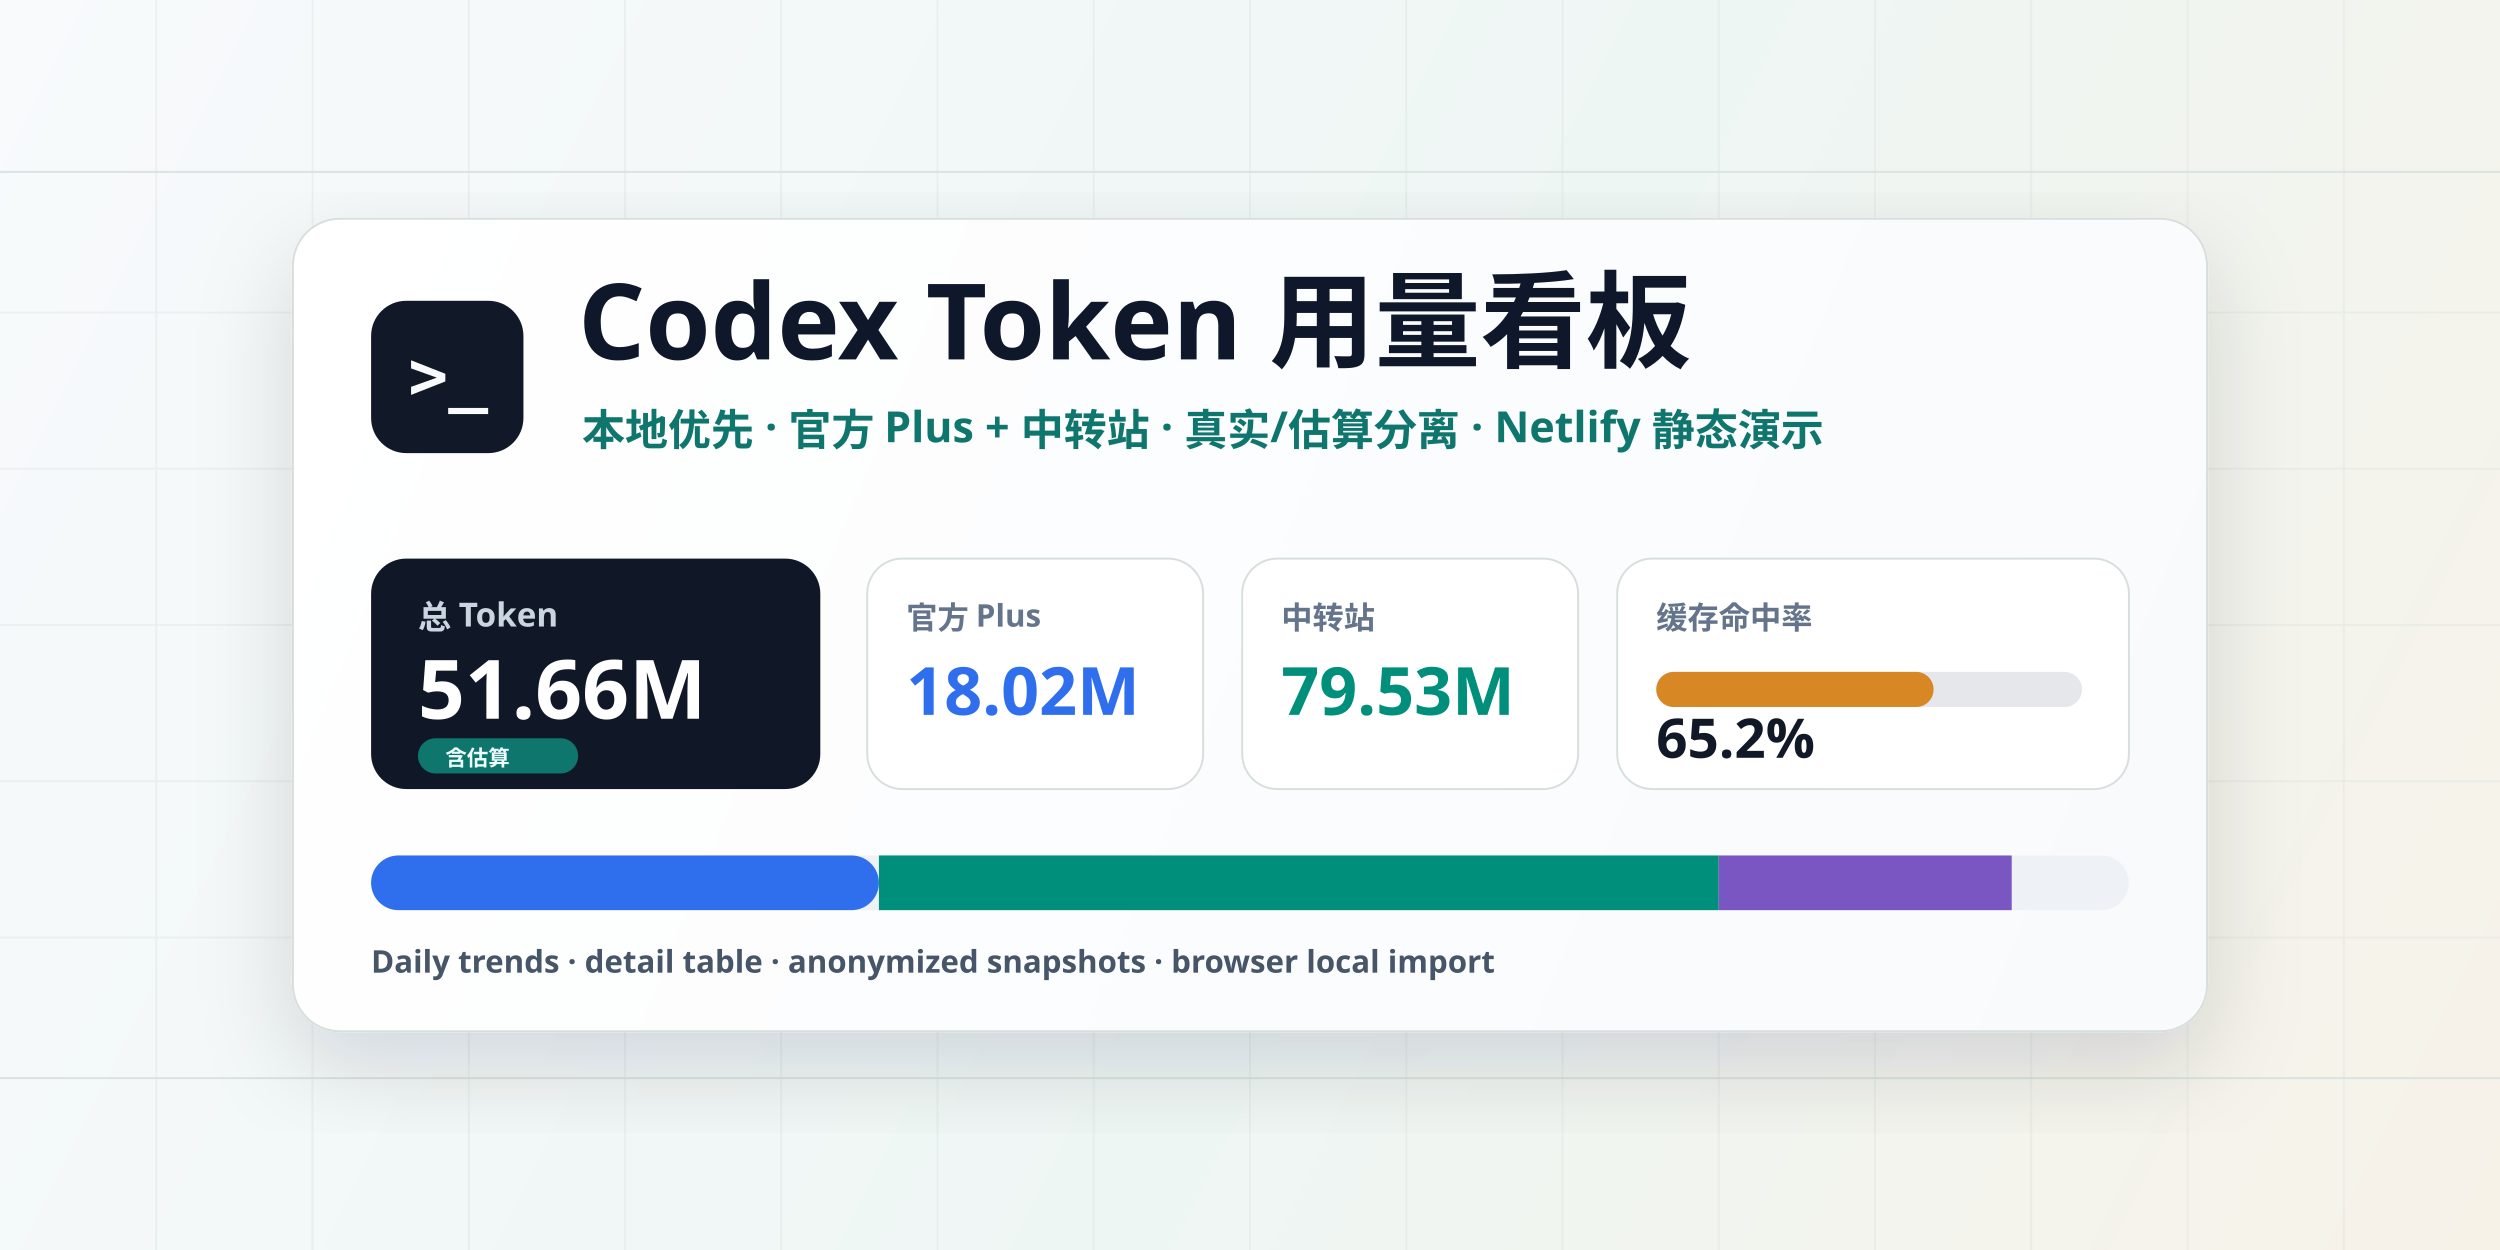
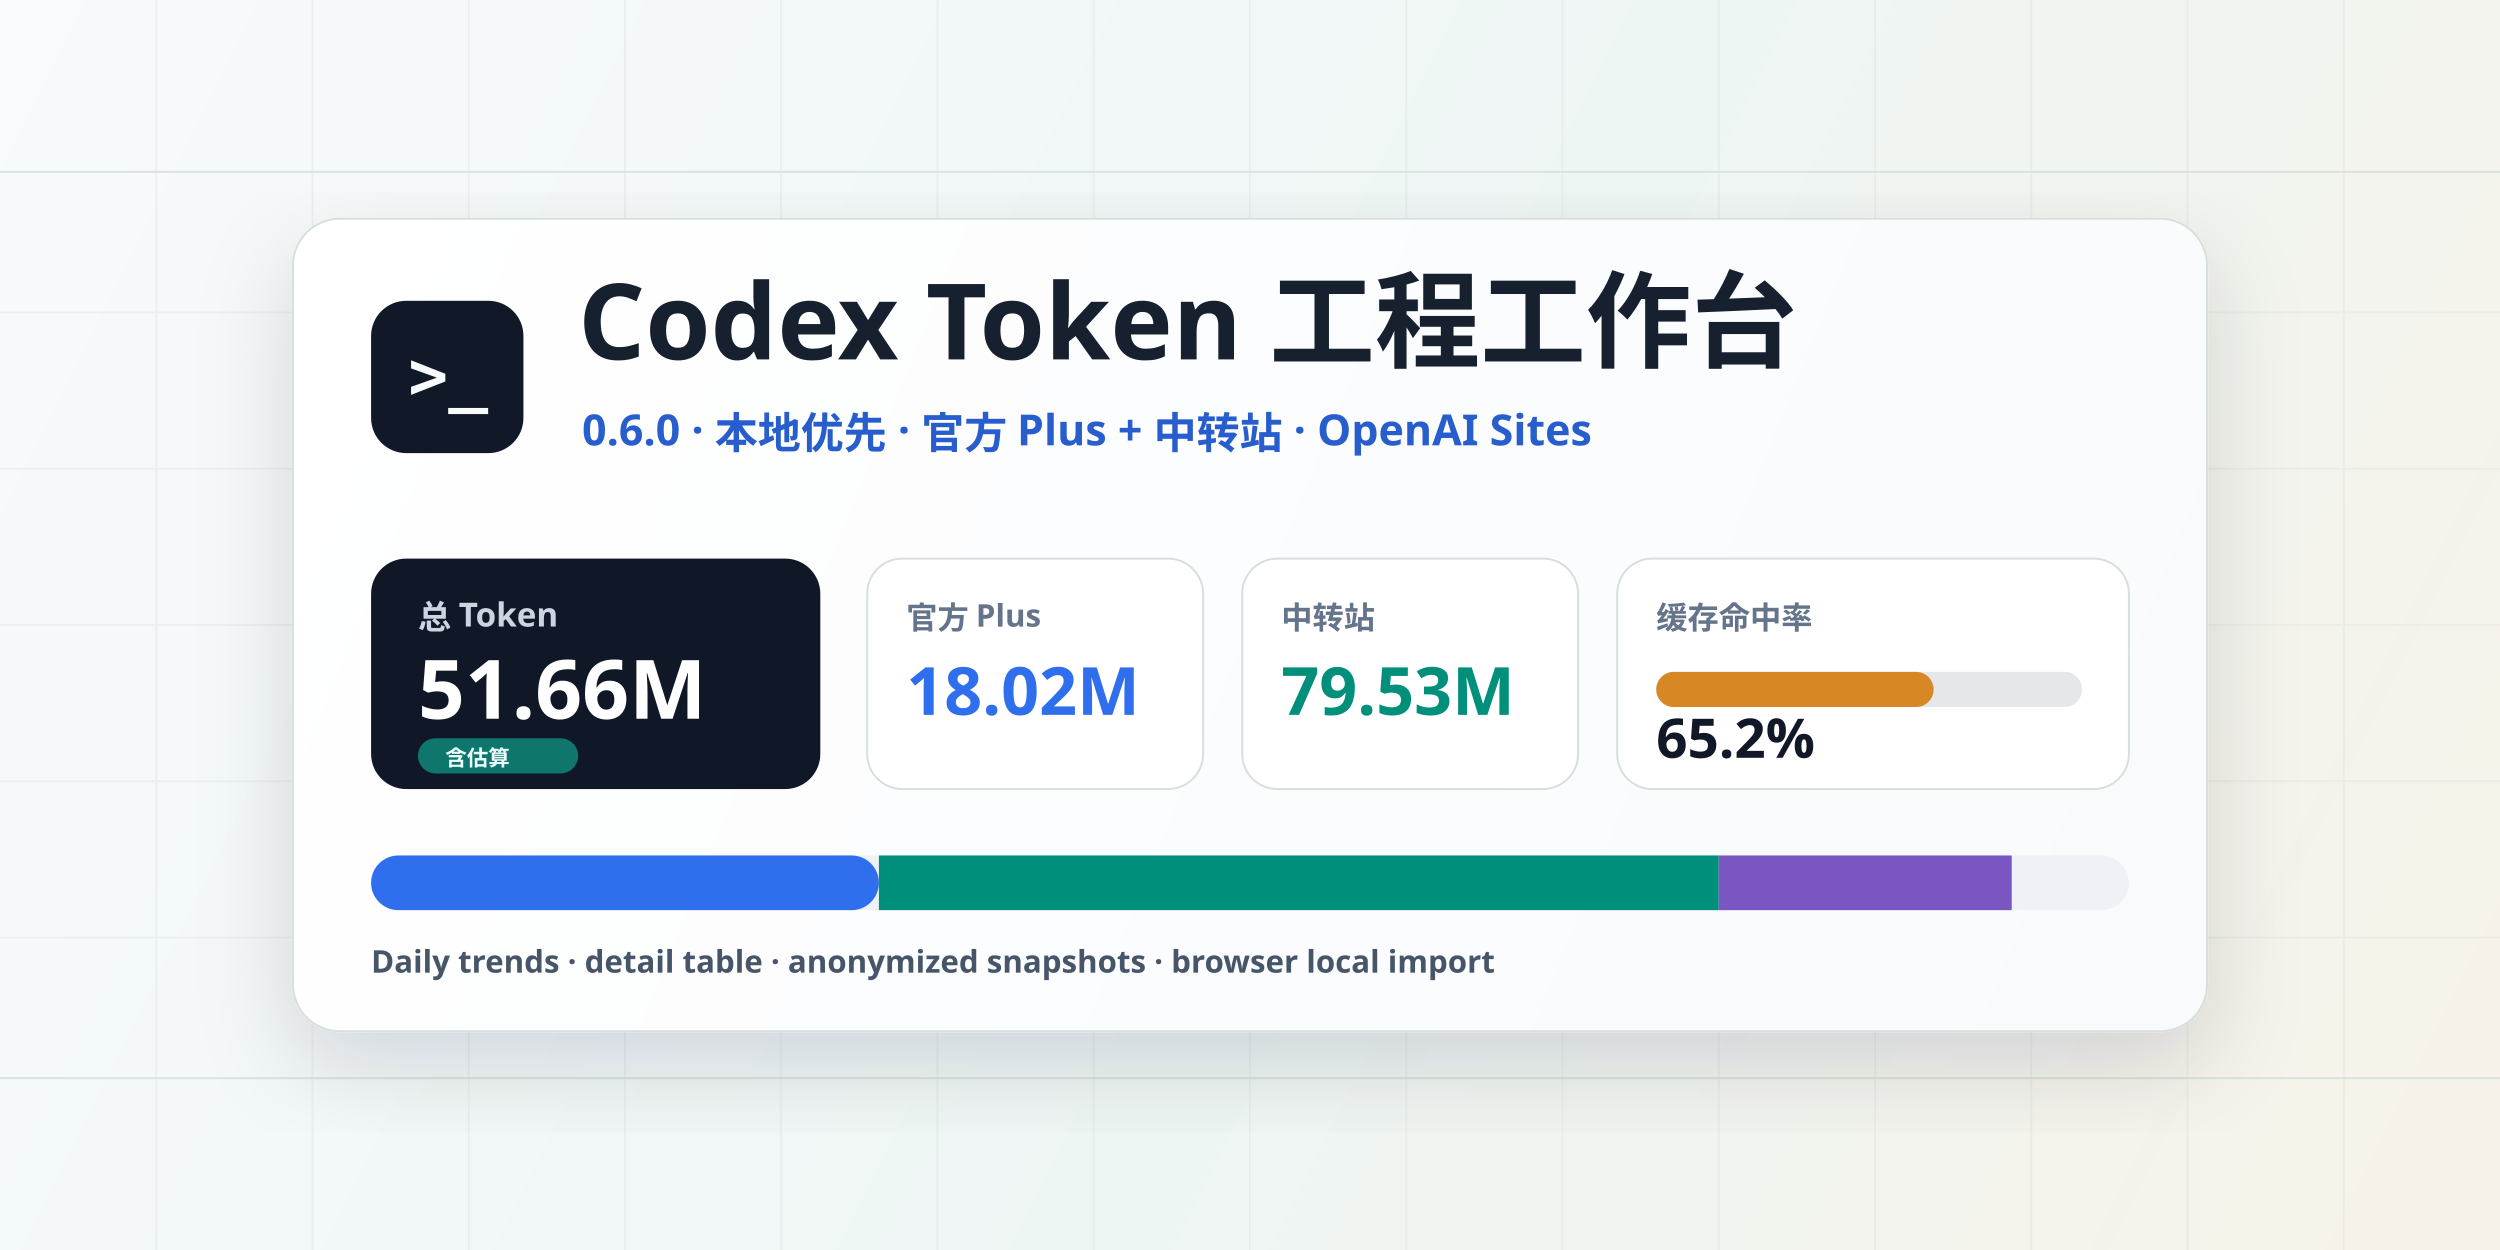
<svg xmlns="http://www.w3.org/2000/svg" width="1280" height="640" viewBox="0 0 1280 640" fill="none" role="img" aria-labelledby="title desc">
  <defs>
    <linearGradient id="bg" x1="0" y1="0" x2="1280" y2="640" gradientUnits="userSpaceOnUse">
      <stop stop-color="#f8fafc" />
      <stop offset="0.55" stop-color="#eef6f4" />
      <stop offset="1" stop-color="#f7f2e8" />
    </linearGradient>
    <linearGradient id="panel" x1="150" y1="120" x2="1130" y2="520" gradientUnits="userSpaceOnUse">
      <stop stop-color="#ffffff" />
      <stop offset="1" stop-color="#f8fafc" />
    </linearGradient>
    <filter id="shadow" x="100" y="80" width="1080" height="500" filterUnits="userSpaceOnUse" color-interpolation-filters="sRGB">
      <feDropShadow dx="0" dy="18" stdDeviation="24" flood-color="#0f172a" flood-opacity="0.14" />
    </filter>
  </defs>
  <rect width="1280" height="640" fill="url(#bg)" />
  <path d="M0 88H1280" stroke="#d9e3df" />
  <path d="M0 552H1280" stroke="#d9e3df" />
  <g opacity="0.38">
    <path d="M80 0V640M160 0V640M240 0V640M320 0V640M400 0V640M480 0V640M560 0V640M640 0V640M720 0V640M800 0V640M880 0V640M960 0V640M1040 0V640M1120 0V640M1200 0V640" stroke="#d8e1de" />
    <path d="M0 160H1280M0 240H1280M0 320H1280M0 400H1280M0 480H1280" stroke="#d8e1de" />
  </g>
  <rect x="150" y="112" width="980" height="416" rx="24" fill="url(#panel)" stroke="#d6dfdc" filter="url(#shadow)" />
  <rect x="190" y="154" width="78" height="78" rx="18" fill="#111827" />
  <text x="209" y="204" font-family="Consolas, monospace" font-size="34" font-weight="700" fill="#f8fafc">&gt;_</text>
-   <text x="296" y="184" font-family="Segoe UI, Microsoft YaHei, sans-serif" font-size="54" font-weight="800" fill="#0f172a">Codex Token 用量看板</text>
-   <text x="298" y="228" font-family="Segoe UI, Microsoft YaHei, sans-serif" font-size="22" font-weight="600" fill="#0f766e">本地优先 · 官方 Plus + 中转站 · 真实/估算分离 · Netlify 静态演示</text>
+   <text x="296" y="184" font-family="Segoe UI, Microsoft YaHei, sans-serif" font-size="54" font-weight="800" fill="#17202e">Codex Token 工程工作台</text>
+   <text x="298" y="228" font-family="Segoe UI, Microsoft YaHei, sans-serif" font-size="22" font-weight="600" fill="#275dcc">0.6.0 · 本地优先 · 官方 Plus + 中转站 · OpenAI Sites</text>
  <g transform="translate(190 286)">
    <rect width="230" height="118" rx="18" fill="#101827" />
    <text x="24" y="36" font-family="Segoe UI, Microsoft YaHei, sans-serif" font-size="17" font-weight="700" fill="#cbd5e1">总 Token</text>
    <text x="24" y="82" font-family="Segoe UI, Microsoft YaHei, sans-serif" font-size="42" font-weight="850" fill="#ffffff">51.66M</text>
    <rect x="24" y="92" width="82" height="18" rx="9" fill="#0f766e" />
    <text x="38" y="106" font-family="Segoe UI, Microsoft YaHei, sans-serif" font-size="11" font-weight="800" fill="#ecfeff">含估算</text>
  </g>
  <g transform="translate(444 286)">
    <rect width="172" height="118" rx="18" fill="#ffffff" stroke="#d6dfdc" />
    <text x="20" y="36" font-family="Segoe UI, Microsoft YaHei, sans-serif" font-size="16" font-weight="750" fill="#64748b">官方 Plus</text>
    <text x="20" y="80" font-family="Segoe UI, Microsoft YaHei, sans-serif" font-size="34" font-weight="850" fill="#2f6fed">18.02M</text>
  </g>
  <g transform="translate(636 286)">
    <rect width="172" height="118" rx="18" fill="#ffffff" stroke="#d6dfdc" />
    <text x="20" y="36" font-family="Segoe UI, Microsoft YaHei, sans-serif" font-size="16" font-weight="750" fill="#64748b">中转站</text>
    <text x="20" y="80" font-family="Segoe UI, Microsoft YaHei, sans-serif" font-size="34" font-weight="850" fill="#008f7a">79.53M</text>
  </g>
  <g transform="translate(828 286)">
    <rect width="262" height="118" rx="18" fill="#ffffff" stroke="#d6dfdc" />
    <text x="20" y="36" font-family="Segoe UI, Microsoft YaHei, sans-serif" font-size="16" font-weight="750" fill="#64748b">缓存命中率</text>
    <rect x="20" y="58" width="218" height="18" rx="9" fill="#e5e7eb" />
    <rect x="20" y="58" width="142" height="18" rx="9" fill="#d78723" />
    <text x="20" y="102" font-family="Segoe UI, Microsoft YaHei, sans-serif" font-size="28" font-weight="850" fill="#111827">65.2%</text>
  </g>
  <g transform="translate(190 438)">
    <rect width="900" height="28" rx="14" fill="#eef2f7" />
    <rect width="260" height="28" rx="14" fill="#2f6fed" />
    <rect x="260" width="430" height="28" rx="0" fill="#008f7a" />
    <rect x="690" width="150" height="28" rx="0" fill="#7a56c2" />
    <text x="0" y="60" font-family="Segoe UI, Microsoft YaHei, sans-serif" font-size="16" font-weight="700" fill="#475569">Daily trends · detail table · anonymized snapshots · browser local import</text>
  </g>
</svg>
